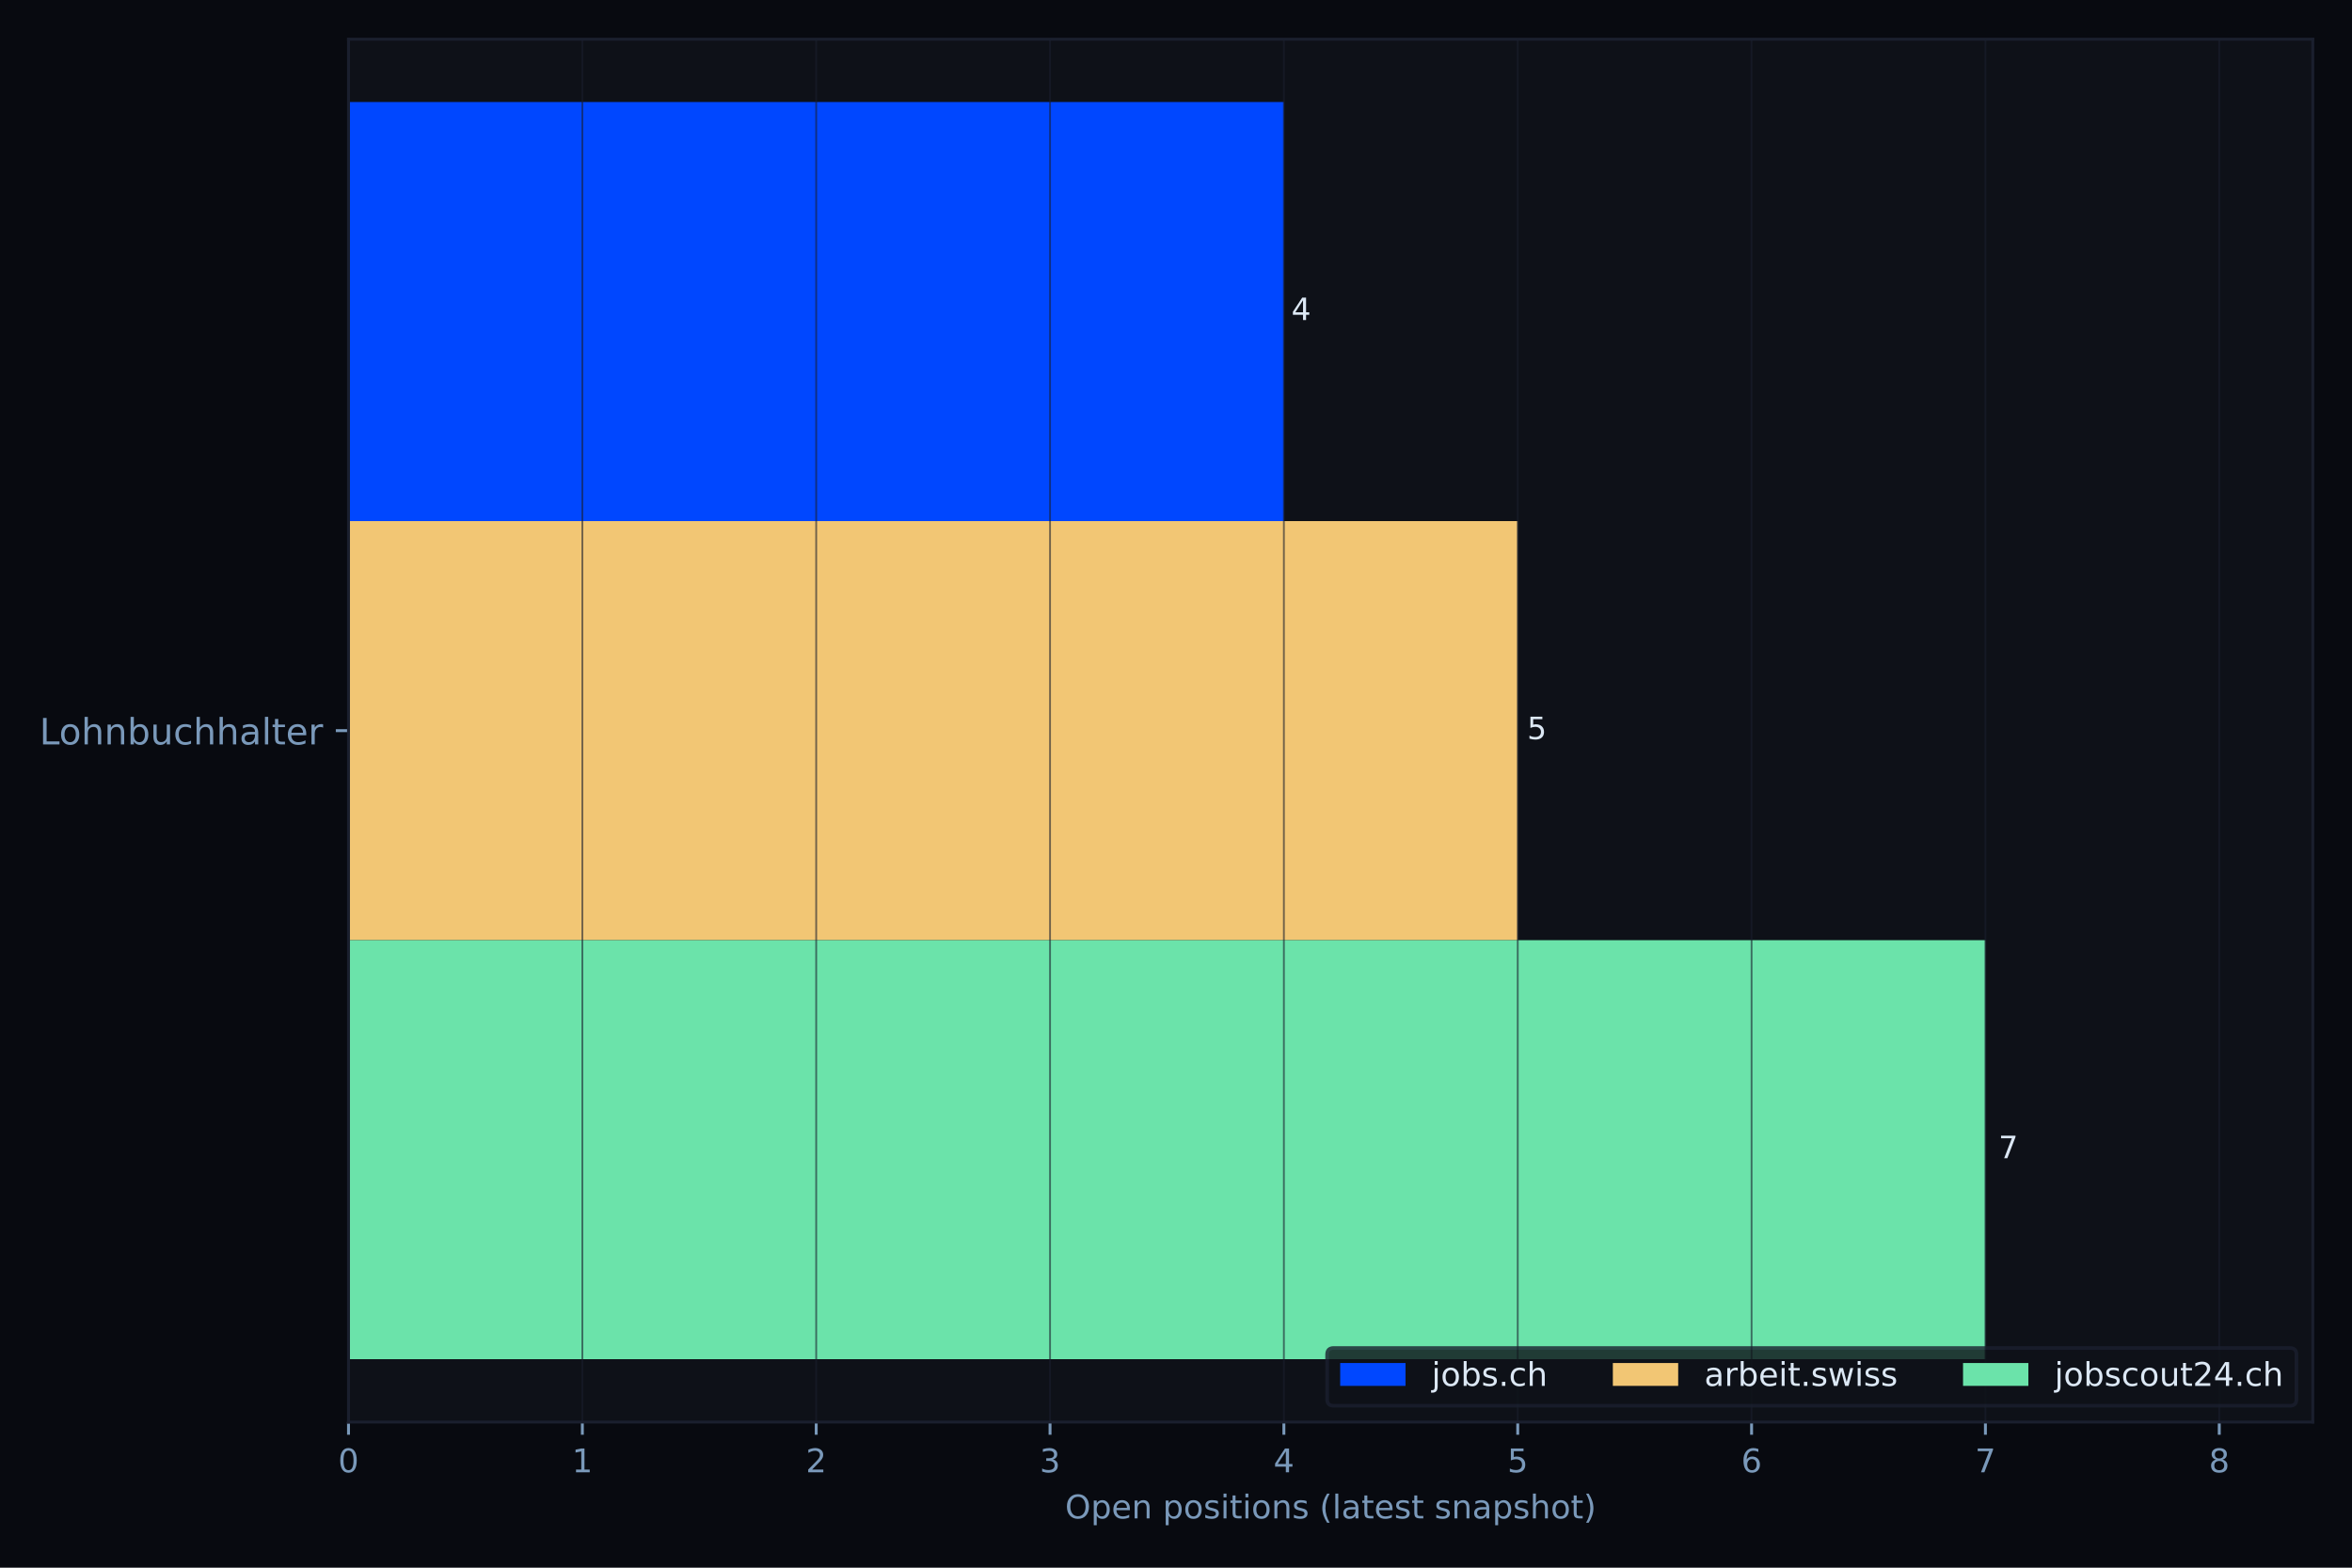
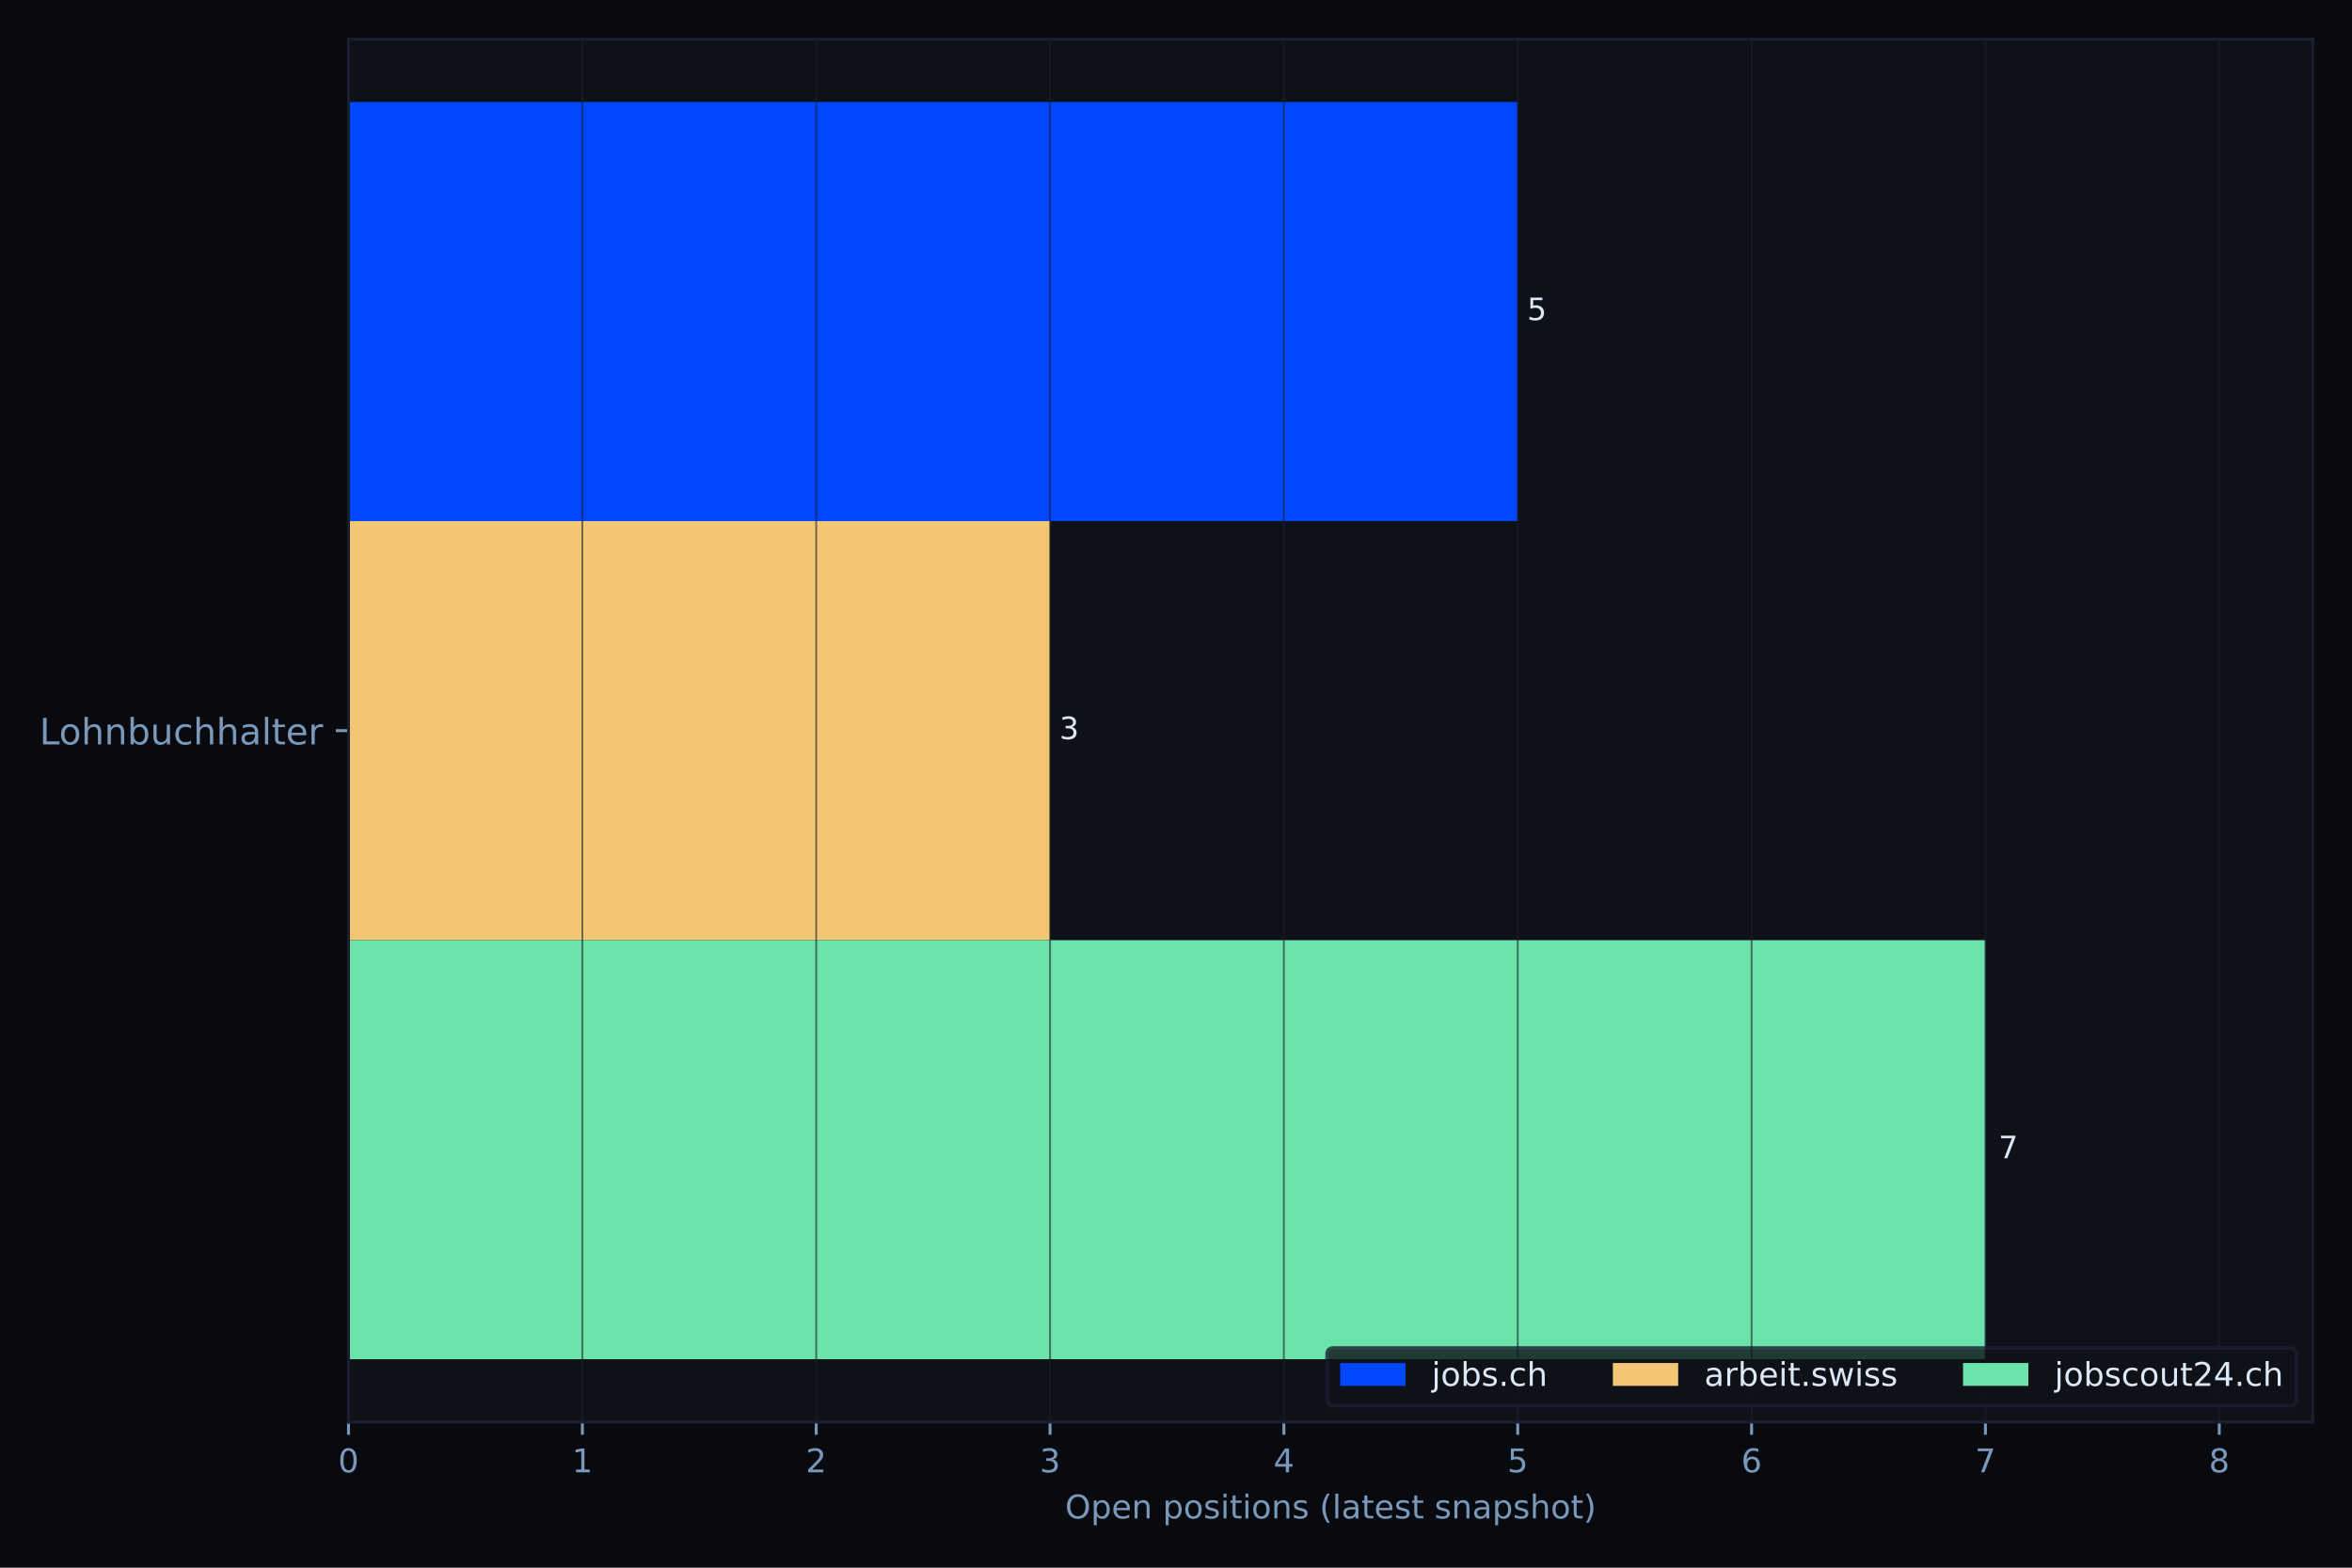
<svg xmlns="http://www.w3.org/2000/svg" xmlns:xlink="http://www.w3.org/1999/xlink" width="648pt" height="432pt" viewBox="0 0 648 432" version="1.1">
  <defs>
    <style type="text/css">*{stroke-linejoin: round; stroke-linecap: butt}</style>
  </defs>
  <g id="figure_1">
    <g id="patch_1">
      <path d="M 0 432  L 648 432  L 648 0  L 0 0  z " style="fill: #080a10" />
    </g>
    <g id="axes_1">
      <g id="patch_2">
        <path d="M 96.018 391.873  L 637.2 391.873  L 637.2 10.8  L 96.018 10.8  z " style="fill: #0e1118" />
      </g>
      <g id="patch_3">
-         <path d="M 96.018 28.121  L 353.724 28.121  L 353.724 143.598  L 96.018 143.598  z " clip-path="url(#pcf8d20ee85)" style="fill: #0047ff" />
+         <path d="M 96.018 28.121  L 418.15 28.121  L 418.15 143.598  L 96.018 143.598  z " clip-path="url(#p2767012332)" style="fill: #0047ff" />
      </g>
      <g id="patch_4">
-         <path d="M 96.018 143.598  L 418.15 143.598  L 418.15 259.075  L 96.018 259.075  z " clip-path="url(#pcf8d20ee85)" style="fill: #f2c674" />
+         <path d="M 96.018 143.598  L 289.297 143.598  L 289.297 259.075  L 96.018 259.075  z " clip-path="url(#p2767012332)" style="fill: #f2c674" />
      </g>
      <g id="patch_5">
-         <path d="M 96.018 259.075  L 547.003 259.075  L 547.003 374.551  L 96.018 374.551  z " clip-path="url(#pcf8d20ee85)" style="fill: #6be3aa" />
+         <path d="M 96.018 259.075  L 547.003 259.075  L 547.003 374.551  L 96.018 374.551  z " clip-path="url(#p2767012332)" style="fill: #6be3aa" />
      </g>
      <g id="matplotlib.axis_1">
        <g id="xtick_1">
          <g id="line2d_1">
-             <path d="M 96.018 391.873  L 96.018 10.8  " clip-path="url(#pcf8d20ee85)" style="fill: none; stroke: #1a1f2e; stroke-opacity: 0.6; stroke-width: 0.5; stroke-linecap: square" />
+             <path d="M 96.018 391.873  L 96.018 10.8  " clip-path="url(#p2767012332)" style="fill: none; stroke: #1a1f2e; stroke-opacity: 0.6; stroke-width: 0.5; stroke-linecap: square" />
          </g>
          <g id="line2d_2">
            <defs>
              <path id="mff3be124f5" d="M 0 0  L 0 3.5  " style="stroke: #7a99ba; stroke-width: 0.8" />
            </defs>
            <g>
              <use xlink:href="#mff3be124f5" x="96.018" y="391.873" style="fill: #7a99ba; stroke: #7a99ba; stroke-width: 0.8" />
            </g>
          </g>
          <g id="text_1">
            <g style="fill: #7a99ba" transform="translate(93.15506 405.7113) scale(0.09 -0.09)">
              <defs>
                <path id="DejaVuSans-30" d="M 2034 4250  Q 1547 4250 1301 3770  Q 1056 3291 1056 2328  Q 1056 1369 1301 889  Q 1547 409 2034 409  Q 2525 409 2770 889  Q 3016 1369 3016 2328  Q 3016 3291 2770 3770  Q 2525 4250 2034 4250  z M 2034 4750  Q 2819 4750 3233 4129  Q 3647 3509 3647 2328  Q 3647 1150 3233 529  Q 2819 -91 2034 -91  Q 1250 -91 836 529  Q 422 1150 422 2328  Q 422 3509 836 4129  Q 1250 4750 2034 4750  z " transform="scale(0.015625)" />
              </defs>
              <use xlink:href="#DejaVuSans-30" />
            </g>
          </g>
        </g>
        <g id="xtick_2">
          <g id="line2d_3">
-             <path d="M 160.445 391.873  L 160.445 10.8  " clip-path="url(#pcf8d20ee85)" style="fill: none; stroke: #1a1f2e; stroke-opacity: 0.6; stroke-width: 0.5; stroke-linecap: square" />
+             <path d="M 160.445 391.873  L 160.445 10.8  " clip-path="url(#p2767012332)" style="fill: none; stroke: #1a1f2e; stroke-opacity: 0.6; stroke-width: 0.5; stroke-linecap: square" />
          </g>
          <g id="line2d_4">
            <g>
              <use xlink:href="#mff3be124f5" x="160.445" y="391.873" style="fill: #7a99ba; stroke: #7a99ba; stroke-width: 0.8" />
            </g>
          </g>
          <g id="text_2">
            <g style="fill: #7a99ba" transform="translate(157.5815 405.7113) scale(0.09 -0.09)">
              <defs>
                <path id="DejaVuSans-31" d="M 794 531  L 1825 531  L 1825 4091  L 703 3866  L 703 4441  L 1819 4666  L 2450 4666  L 2450 531  L 3481 531  L 3481 0  L 794 0  L 794 531  z " transform="scale(0.015625)" />
              </defs>
              <use xlink:href="#DejaVuSans-31" />
            </g>
          </g>
        </g>
        <g id="xtick_3">
          <g id="line2d_5">
-             <path d="M 224.871 391.873  L 224.871 10.8  " clip-path="url(#pcf8d20ee85)" style="fill: none; stroke: #1a1f2e; stroke-opacity: 0.6; stroke-width: 0.5; stroke-linecap: square" />
+             <path d="M 224.871 391.873  L 224.871 10.8  " clip-path="url(#p2767012332)" style="fill: none; stroke: #1a1f2e; stroke-opacity: 0.6; stroke-width: 0.5; stroke-linecap: square" />
          </g>
          <g id="line2d_6">
            <g>
              <use xlink:href="#mff3be124f5" x="224.871" y="391.873" style="fill: #7a99ba; stroke: #7a99ba; stroke-width: 0.8" />
            </g>
          </g>
          <g id="text_3">
            <g style="fill: #7a99ba" transform="translate(222.0079 405.7113) scale(0.09 -0.09)">
              <defs>
                <path id="DejaVuSans-32" d="M 1228 531  L 3431 531  L 3431 0  L 469 0  L 469 531  Q 828 903 1448 1529  Q 2069 2156 2228 2338  Q 2531 2678 2651 2914  Q 2772 3150 2772 3378  Q 2772 3750 2511 3984  Q 2250 4219 1831 4219  Q 1534 4219 1204 4116  Q 875 4013 500 3803  L 500 4441  Q 881 4594 1212 4672  Q 1544 4750 1819 4750  Q 2544 4750 2975 4387  Q 3406 4025 3406 3419  Q 3406 3131 3298 2873  Q 3191 2616 2906 2266  Q 2828 2175 2409 1742  Q 1991 1309 1228 531  z " transform="scale(0.015625)" />
              </defs>
              <use xlink:href="#DejaVuSans-32" />
            </g>
          </g>
        </g>
        <g id="xtick_4">
          <g id="line2d_7">
-             <path d="M 289.297 391.873  L 289.297 10.8  " clip-path="url(#pcf8d20ee85)" style="fill: none; stroke: #1a1f2e; stroke-opacity: 0.6; stroke-width: 0.5; stroke-linecap: square" />
+             <path d="M 289.297 391.873  L 289.297 10.8  " clip-path="url(#p2767012332)" style="fill: none; stroke: #1a1f2e; stroke-opacity: 0.6; stroke-width: 0.5; stroke-linecap: square" />
          </g>
          <g id="line2d_8">
            <g>
              <use xlink:href="#mff3be124f5" x="289.297" y="391.873" style="fill: #7a99ba; stroke: #7a99ba; stroke-width: 0.8" />
            </g>
          </g>
          <g id="text_4">
            <g style="fill: #7a99ba" transform="translate(286.4343 405.7113) scale(0.09 -0.09)">
              <defs>
                <path id="DejaVuSans-33" d="M 2597 2516  Q 3050 2419 3304 2112  Q 3559 1806 3559 1356  Q 3559 666 3084 287  Q 2609 -91 1734 -91  Q 1441 -91 1130 -33  Q 819 25 488 141  L 488 750  Q 750 597 1062 519  Q 1375 441 1716 441  Q 2309 441 2620 675  Q 2931 909 2931 1356  Q 2931 1769 2642 2001  Q 2353 2234 1838 2234  L 1294 2234  L 1294 2753  L 1863 2753  Q 2328 2753 2575 2939  Q 2822 3125 2822 3475  Q 2822 3834 2567 4026  Q 2313 4219 1838 4219  Q 1578 4219 1281 4162  Q 984 4106 628 3988  L 628 4550  Q 988 4650 1302 4700  Q 1616 4750 1894 4750  Q 2613 4750 3031 4423  Q 3450 4097 3450 3541  Q 3450 3153 3228 2886  Q 3006 2619 2597 2516  z " transform="scale(0.015625)" />
              </defs>
              <use xlink:href="#DejaVuSans-33" />
            </g>
          </g>
        </g>
        <g id="xtick_5">
          <g id="line2d_9">
-             <path d="M 353.724 391.873  L 353.724 10.8  " clip-path="url(#pcf8d20ee85)" style="fill: none; stroke: #1a1f2e; stroke-opacity: 0.6; stroke-width: 0.5; stroke-linecap: square" />
+             <path d="M 353.724 391.873  L 353.724 10.8  " clip-path="url(#p2767012332)" style="fill: none; stroke: #1a1f2e; stroke-opacity: 0.6; stroke-width: 0.5; stroke-linecap: square" />
          </g>
          <g id="line2d_10">
            <g>
              <use xlink:href="#mff3be124f5" x="353.724" y="391.873" style="fill: #7a99ba; stroke: #7a99ba; stroke-width: 0.8" />
            </g>
          </g>
          <g id="text_5">
            <g style="fill: #7a99ba" transform="translate(350.8607 405.7113) scale(0.09 -0.09)">
              <defs>
                <path id="DejaVuSans-34" d="M 2419 4116  L 825 1625  L 2419 1625  L 2419 4116  z M 2253 4666  L 3047 4666  L 3047 1625  L 3713 1625  L 3713 1100  L 3047 1100  L 3047 0  L 2419 0  L 2419 1100  L 313 1100  L 313 1709  L 2253 4666  z " transform="scale(0.015625)" />
              </defs>
              <use xlink:href="#DejaVuSans-34" />
            </g>
          </g>
        </g>
        <g id="xtick_6">
          <g id="line2d_11">
-             <path d="M 418.15 391.873  L 418.15 10.8  " clip-path="url(#pcf8d20ee85)" style="fill: none; stroke: #1a1f2e; stroke-opacity: 0.6; stroke-width: 0.5; stroke-linecap: square" />
+             <path d="M 418.15 391.873  L 418.15 10.8  " clip-path="url(#p2767012332)" style="fill: none; stroke: #1a1f2e; stroke-opacity: 0.6; stroke-width: 0.5; stroke-linecap: square" />
          </g>
          <g id="line2d_12">
            <g>
              <use xlink:href="#mff3be124f5" x="418.15" y="391.873" style="fill: #7a99ba; stroke: #7a99ba; stroke-width: 0.8" />
            </g>
          </g>
          <g id="text_6">
            <g style="fill: #7a99ba" transform="translate(415.2871 405.7113) scale(0.09 -0.09)">
              <defs>
                <path id="DejaVuSans-35" d="M 691 4666  L 3169 4666  L 3169 4134  L 1269 4134  L 1269 2991  Q 1406 3038 1543 3061  Q 1681 3084 1819 3084  Q 2600 3084 3056 2656  Q 3513 2228 3513 1497  Q 3513 744 3044 326  Q 2575 -91 1722 -91  Q 1428 -91 1123 -41  Q 819 9 494 109  L 494 744  Q 775 591 1075 516  Q 1375 441 1709 441  Q 2250 441 2565 725  Q 2881 1009 2881 1497  Q 2881 1984 2565 2268  Q 2250 2553 1709 2553  Q 1456 2553 1204 2497  Q 953 2441 691 2322  L 691 4666  z " transform="scale(0.015625)" />
              </defs>
              <use xlink:href="#DejaVuSans-35" />
            </g>
          </g>
        </g>
        <g id="xtick_7">
          <g id="line2d_13">
-             <path d="M 482.577 391.873  L 482.577 10.8  " clip-path="url(#pcf8d20ee85)" style="fill: none; stroke: #1a1f2e; stroke-opacity: 0.6; stroke-width: 0.5; stroke-linecap: square" />
+             <path d="M 482.577 391.873  L 482.577 10.8  " clip-path="url(#p2767012332)" style="fill: none; stroke: #1a1f2e; stroke-opacity: 0.6; stroke-width: 0.5; stroke-linecap: square" />
          </g>
          <g id="line2d_14">
            <g>
              <use xlink:href="#mff3be124f5" x="482.577" y="391.873" style="fill: #7a99ba; stroke: #7a99ba; stroke-width: 0.8" />
            </g>
          </g>
          <g id="text_7">
            <g style="fill: #7a99ba" transform="translate(479.7135 405.7113) scale(0.09 -0.09)">
              <defs>
                <path id="DejaVuSans-36" d="M 2113 2584  Q 1688 2584 1439 2293  Q 1191 2003 1191 1497  Q 1191 994 1439 701  Q 1688 409 2113 409  Q 2538 409 2786 701  Q 3034 994 3034 1497  Q 3034 2003 2786 2293  Q 2538 2584 2113 2584  z M 3366 4563  L 3366 3988  Q 3128 4100 2886 4159  Q 2644 4219 2406 4219  Q 1781 4219 1451 3797  Q 1122 3375 1075 2522  Q 1259 2794 1537 2939  Q 1816 3084 2150 3084  Q 2853 3084 3261 2657  Q 3669 2231 3669 1497  Q 3669 778 3244 343  Q 2819 -91 2113 -91  Q 1303 -91 875 529  Q 447 1150 447 2328  Q 447 3434 972 4092  Q 1497 4750 2381 4750  Q 2619 4750 2861 4703  Q 3103 4656 3366 4563  z " transform="scale(0.015625)" />
              </defs>
              <use xlink:href="#DejaVuSans-36" />
            </g>
          </g>
        </g>
        <g id="xtick_8">
          <g id="line2d_15">
-             <path d="M 547.003 391.873  L 547.003 10.8  " clip-path="url(#pcf8d20ee85)" style="fill: none; stroke: #1a1f2e; stroke-opacity: 0.6; stroke-width: 0.5; stroke-linecap: square" />
+             <path d="M 547.003 391.873  L 547.003 10.8  " clip-path="url(#p2767012332)" style="fill: none; stroke: #1a1f2e; stroke-opacity: 0.6; stroke-width: 0.5; stroke-linecap: square" />
          </g>
          <g id="line2d_16">
            <g>
              <use xlink:href="#mff3be124f5" x="547.003" y="391.873" style="fill: #7a99ba; stroke: #7a99ba; stroke-width: 0.8" />
            </g>
          </g>
          <g id="text_8">
            <g style="fill: #7a99ba" transform="translate(544.1399 405.7113) scale(0.09 -0.09)">
              <defs>
                <path id="DejaVuSans-37" d="M 525 4666  L 3525 4666  L 3525 4397  L 1831 0  L 1172 0  L 2766 4134  L 525 4134  L 525 4666  z " transform="scale(0.015625)" />
              </defs>
              <use xlink:href="#DejaVuSans-37" />
            </g>
          </g>
        </g>
        <g id="xtick_9">
          <g id="line2d_17">
-             <path d="M 611.429 391.873  L 611.429 10.8  " clip-path="url(#pcf8d20ee85)" style="fill: none; stroke: #1a1f2e; stroke-opacity: 0.6; stroke-width: 0.5; stroke-linecap: square" />
+             <path d="M 611.429 391.873  L 611.429 10.8  " clip-path="url(#p2767012332)" style="fill: none; stroke: #1a1f2e; stroke-opacity: 0.6; stroke-width: 0.5; stroke-linecap: square" />
          </g>
          <g id="line2d_18">
            <g>
              <use xlink:href="#mff3be124f5" x="611.429" y="391.873" style="fill: #7a99ba; stroke: #7a99ba; stroke-width: 0.8" />
            </g>
          </g>
          <g id="text_9">
            <g style="fill: #7a99ba" transform="translate(608.5663 405.7113) scale(0.09 -0.09)">
              <defs>
                <path id="DejaVuSans-38" d="M 2034 2216  Q 1584 2216 1326 1975  Q 1069 1734 1069 1313  Q 1069 891 1326 650  Q 1584 409 2034 409  Q 2484 409 2743 651  Q 3003 894 3003 1313  Q 3003 1734 2745 1975  Q 2488 2216 2034 2216  z M 1403 2484  Q 997 2584 770 2862  Q 544 3141 544 3541  Q 544 4100 942 4425  Q 1341 4750 2034 4750  Q 2731 4750 3128 4425  Q 3525 4100 3525 3541  Q 3525 3141 3298 2862  Q 3072 2584 2669 2484  Q 3125 2378 3379 2068  Q 3634 1759 3634 1313  Q 3634 634 3220 271  Q 2806 -91 2034 -91  Q 1263 -91 848 271  Q 434 634 434 1313  Q 434 1759 690 2068  Q 947 2378 1403 2484  z M 1172 3481  Q 1172 3119 1398 2916  Q 1625 2713 2034 2713  Q 2441 2713 2670 2916  Q 2900 3119 2900 3481  Q 2900 3844 2670 4047  Q 2441 4250 2034 4250  Q 1625 4250 1398 4047  Q 1172 3844 1172 3481  z " transform="scale(0.015625)" />
              </defs>
              <use xlink:href="#DejaVuSans-38" />
            </g>
          </g>
        </g>
        <g id="text_10">
          <g style="fill: #7a99ba" transform="translate(293.4454 418.4216) scale(0.09 -0.09)">
            <defs>
              <path id="DejaVuSans-4f" d="M 2522 4238  Q 1834 4238 1429 3725  Q 1025 3213 1025 2328  Q 1025 1447 1429 934  Q 1834 422 2522 422  Q 3209 422 3611 934  Q 4013 1447 4013 2328  Q 4013 3213 3611 3725  Q 3209 4238 2522 4238  z M 2522 4750  Q 3503 4750 4090 4092  Q 4678 3434 4678 2328  Q 4678 1225 4090 567  Q 3503 -91 2522 -91  Q 1538 -91 948 565  Q 359 1222 359 2328  Q 359 3434 948 4092  Q 1538 4750 2522 4750  z " transform="scale(0.015625)" />
              <path id="DejaVuSans-70" d="M 1159 525  L 1159 -1331  L 581 -1331  L 581 3500  L 1159 3500  L 1159 2969  Q 1341 3281 1617 3432  Q 1894 3584 2278 3584  Q 2916 3584 3314 3078  Q 3713 2572 3713 1747  Q 3713 922 3314 415  Q 2916 -91 2278 -91  Q 1894 -91 1617 61  Q 1341 213 1159 525  z M 3116 1747  Q 3116 2381 2855 2742  Q 2594 3103 2138 3103  Q 1681 3103 1420 2742  Q 1159 2381 1159 1747  Q 1159 1113 1420 752  Q 1681 391 2138 391  Q 2594 391 2855 752  Q 3116 1113 3116 1747  z " transform="scale(0.015625)" />
              <path id="DejaVuSans-65" d="M 3597 1894  L 3597 1613  L 953 1613  Q 991 1019 1311 708  Q 1631 397 2203 397  Q 2534 397 2845 478  Q 3156 559 3463 722  L 3463 178  Q 3153 47 2828 -22  Q 2503 -91 2169 -91  Q 1331 -91 842 396  Q 353 884 353 1716  Q 353 2575 817 3079  Q 1281 3584 2069 3584  Q 2775 3584 3186 3129  Q 3597 2675 3597 1894  z M 3022 2063  Q 3016 2534 2758 2815  Q 2500 3097 2075 3097  Q 1594 3097 1305 2825  Q 1016 2553 972 2059  L 3022 2063  z " transform="scale(0.015625)" />
              <path id="DejaVuSans-6e" d="M 3513 2113  L 3513 0  L 2938 0  L 2938 2094  Q 2938 2591 2744 2837  Q 2550 3084 2163 3084  Q 1697 3084 1428 2787  Q 1159 2491 1159 1978  L 1159 0  L 581 0  L 581 3500  L 1159 3500  L 1159 2956  Q 1366 3272 1645 3428  Q 1925 3584 2291 3584  Q 2894 3584 3203 3211  Q 3513 2838 3513 2113  z " transform="scale(0.015625)" />
              <path id="DejaVuSans-20" transform="scale(0.015625)" />
              <path id="DejaVuSans-6f" d="M 1959 3097  Q 1497 3097 1228 2736  Q 959 2375 959 1747  Q 959 1119 1226 758  Q 1494 397 1959 397  Q 2419 397 2687 759  Q 2956 1122 2956 1747  Q 2956 2369 2687 2733  Q 2419 3097 1959 3097  z M 1959 3584  Q 2709 3584 3137 3096  Q 3566 2609 3566 1747  Q 3566 888 3137 398  Q 2709 -91 1959 -91  Q 1206 -91 779 398  Q 353 888 353 1747  Q 353 2609 779 3096  Q 1206 3584 1959 3584  z " transform="scale(0.015625)" />
              <path id="DejaVuSans-73" d="M 2834 3397  L 2834 2853  Q 2591 2978 2328 3040  Q 2066 3103 1784 3103  Q 1356 3103 1142 2972  Q 928 2841 928 2578  Q 928 2378 1081 2264  Q 1234 2150 1697 2047  L 1894 2003  Q 2506 1872 2764 1633  Q 3022 1394 3022 966  Q 3022 478 2636 193  Q 2250 -91 1575 -91  Q 1294 -91 989 -36  Q 684 19 347 128  L 347 722  Q 666 556 975 473  Q 1284 391 1588 391  Q 1994 391 2212 530  Q 2431 669 2431 922  Q 2431 1156 2273 1281  Q 2116 1406 1581 1522  L 1381 1569  Q 847 1681 609 1914  Q 372 2147 372 2553  Q 372 3047 722 3315  Q 1072 3584 1716 3584  Q 2034 3584 2315 3537  Q 2597 3491 2834 3397  z " transform="scale(0.015625)" />
              <path id="DejaVuSans-69" d="M 603 3500  L 1178 3500  L 1178 0  L 603 0  L 603 3500  z M 603 4863  L 1178 4863  L 1178 4134  L 603 4134  L 603 4863  z " transform="scale(0.015625)" />
              <path id="DejaVuSans-74" d="M 1172 4494  L 1172 3500  L 2356 3500  L 2356 3053  L 1172 3053  L 1172 1153  Q 1172 725 1289 603  Q 1406 481 1766 481  L 2356 481  L 2356 0  L 1766 0  Q 1100 0 847 248  Q 594 497 594 1153  L 594 3053  L 172 3053  L 172 3500  L 594 3500  L 594 4494  L 1172 4494  z " transform="scale(0.015625)" />
              <path id="DejaVuSans-28" d="M 1984 4856  Q 1566 4138 1362 3434  Q 1159 2731 1159 2009  Q 1159 1288 1364 580  Q 1569 -128 1984 -844  L 1484 -844  Q 1016 -109 783 600  Q 550 1309 550 2009  Q 550 2706 781 3412  Q 1013 4119 1484 4856  L 1984 4856  z " transform="scale(0.015625)" />
              <path id="DejaVuSans-6c" d="M 603 4863  L 1178 4863  L 1178 0  L 603 0  L 603 4863  z " transform="scale(0.015625)" />
              <path id="DejaVuSans-61" d="M 2194 1759  Q 1497 1759 1228 1600  Q 959 1441 959 1056  Q 959 750 1161 570  Q 1363 391 1709 391  Q 2188 391 2477 730  Q 2766 1069 2766 1631  L 2766 1759  L 2194 1759  z M 3341 1997  L 3341 0  L 2766 0  L 2766 531  Q 2569 213 2275 61  Q 1981 -91 1556 -91  Q 1019 -91 701 211  Q 384 513 384 1019  Q 384 1609 779 1909  Q 1175 2209 1959 2209  L 2766 2209  L 2766 2266  Q 2766 2663 2505 2880  Q 2244 3097 1772 3097  Q 1472 3097 1187 3025  Q 903 2953 641 2809  L 641 3341  Q 956 3463 1253 3523  Q 1550 3584 1831 3584  Q 2591 3584 2966 3190  Q 3341 2797 3341 1997  z " transform="scale(0.015625)" />
              <path id="DejaVuSans-68" d="M 3513 2113  L 3513 0  L 2938 0  L 2938 2094  Q 2938 2591 2744 2837  Q 2550 3084 2163 3084  Q 1697 3084 1428 2787  Q 1159 2491 1159 1978  L 1159 0  L 581 0  L 581 4863  L 1159 4863  L 1159 2956  Q 1366 3272 1645 3428  Q 1925 3584 2291 3584  Q 2894 3584 3203 3211  Q 3513 2838 3513 2113  z " transform="scale(0.015625)" />
              <path id="DejaVuSans-29" d="M 513 4856  L 1013 4856  Q 1481 4119 1714 3412  Q 1947 2706 1947 2009  Q 1947 1309 1714 600  Q 1481 -109 1013 -844  L 513 -844  Q 928 -128 1133 580  Q 1338 1288 1338 2009  Q 1338 2731 1133 3434  Q 928 4138 513 4856  z " transform="scale(0.015625)" />
            </defs>
            <use xlink:href="#DejaVuSans-4f" />
            <use xlink:href="#DejaVuSans-70" x="78.711" />
            <use xlink:href="#DejaVuSans-65" x="142.188" />
            <use xlink:href="#DejaVuSans-6e" x="203.711" />
            <use xlink:href="#DejaVuSans-20" x="267.09" />
            <use xlink:href="#DejaVuSans-70" x="298.877" />
            <use xlink:href="#DejaVuSans-6f" x="362.354" />
            <use xlink:href="#DejaVuSans-73" x="423.535" />
            <use xlink:href="#DejaVuSans-69" x="475.635" />
            <use xlink:href="#DejaVuSans-74" x="503.418" />
            <use xlink:href="#DejaVuSans-69" x="542.627" />
            <use xlink:href="#DejaVuSans-6f" x="570.41" />
            <use xlink:href="#DejaVuSans-6e" x="631.592" />
            <use xlink:href="#DejaVuSans-73" x="694.971" />
            <use xlink:href="#DejaVuSans-20" x="747.07" />
            <use xlink:href="#DejaVuSans-28" x="778.857" />
            <use xlink:href="#DejaVuSans-6c" x="817.871" />
            <use xlink:href="#DejaVuSans-61" x="845.654" />
            <use xlink:href="#DejaVuSans-74" x="906.934" />
            <use xlink:href="#DejaVuSans-65" x="946.143" />
            <use xlink:href="#DejaVuSans-73" x="1007.666" />
            <use xlink:href="#DejaVuSans-74" x="1059.766" />
            <use xlink:href="#DejaVuSans-20" x="1098.975" />
            <use xlink:href="#DejaVuSans-73" x="1130.762" />
            <use xlink:href="#DejaVuSans-6e" x="1182.861" />
            <use xlink:href="#DejaVuSans-61" x="1246.24" />
            <use xlink:href="#DejaVuSans-70" x="1307.52" />
            <use xlink:href="#DejaVuSans-73" x="1370.996" />
            <use xlink:href="#DejaVuSans-68" x="1423.096" />
            <use xlink:href="#DejaVuSans-6f" x="1486.475" />
            <use xlink:href="#DejaVuSans-74" x="1547.656" />
            <use xlink:href="#DejaVuSans-29" x="1586.865" />
          </g>
        </g>
      </g>
      <g id="matplotlib.axis_2">
        <g id="ytick_1">
          <g id="line2d_19">
            <defs>
              <path id="mdf66c61492" d="M 0 0  L -3.5 0  " style="stroke: #7a99ba; stroke-width: 0.8" />
            </defs>
            <g>
              <use xlink:href="#mdf66c61492" x="96.018" y="201.336" style="fill: #7a99ba; stroke: #7a99ba; stroke-width: 0.8" />
            </g>
          </g>
          <g id="text_11">
            <g style="fill: #7a99ba" transform="translate(10.87756 205.1356) scale(0.1 -0.1)">
              <defs>
                <path id="DejaVuSans-4c" d="M 628 4666  L 1259 4666  L 1259 531  L 3531 531  L 3531 0  L 628 0  L 628 4666  z " transform="scale(0.015625)" />
                <path id="DejaVuSans-62" d="M 3116 1747  Q 3116 2381 2855 2742  Q 2594 3103 2138 3103  Q 1681 3103 1420 2742  Q 1159 2381 1159 1747  Q 1159 1113 1420 752  Q 1681 391 2138 391  Q 2594 391 2855 752  Q 3116 1113 3116 1747  z M 1159 2969  Q 1341 3281 1617 3432  Q 1894 3584 2278 3584  Q 2916 3584 3314 3078  Q 3713 2572 3713 1747  Q 3713 922 3314 415  Q 2916 -91 2278 -91  Q 1894 -91 1617 61  Q 1341 213 1159 525  L 1159 0  L 581 0  L 581 4863  L 1159 4863  L 1159 2969  z " transform="scale(0.015625)" />
                <path id="DejaVuSans-75" d="M 544 1381  L 544 3500  L 1119 3500  L 1119 1403  Q 1119 906 1312 657  Q 1506 409 1894 409  Q 2359 409 2629 706  Q 2900 1003 2900 1516  L 2900 3500  L 3475 3500  L 3475 0  L 2900 0  L 2900 538  Q 2691 219 2414 64  Q 2138 -91 1772 -91  Q 1169 -91 856 284  Q 544 659 544 1381  z M 1991 3584  L 1991 3584  z " transform="scale(0.015625)" />
                <path id="DejaVuSans-63" d="M 3122 3366  L 3122 2828  Q 2878 2963 2633 3030  Q 2388 3097 2138 3097  Q 1578 3097 1268 2742  Q 959 2388 959 1747  Q 959 1106 1268 751  Q 1578 397 2138 397  Q 2388 397 2633 464  Q 2878 531 3122 666  L 3122 134  Q 2881 22 2623 -34  Q 2366 -91 2075 -91  Q 1284 -91 818 406  Q 353 903 353 1747  Q 353 2603 823 3093  Q 1294 3584 2113 3584  Q 2378 3584 2631 3529  Q 2884 3475 3122 3366  z " transform="scale(0.015625)" />
                <path id="DejaVuSans-72" d="M 2631 2963  Q 2534 3019 2420 3045  Q 2306 3072 2169 3072  Q 1681 3072 1420 2755  Q 1159 2438 1159 1844  L 1159 0  L 581 0  L 581 3500  L 1159 3500  L 1159 2956  Q 1341 3275 1631 3429  Q 1922 3584 2338 3584  Q 2397 3584 2469 3576  Q 2541 3569 2628 3553  L 2631 2963  z " transform="scale(0.015625)" />
              </defs>
              <use xlink:href="#DejaVuSans-4c" />
              <use xlink:href="#DejaVuSans-6f" x="53.963" />
              <use xlink:href="#DejaVuSans-68" x="115.145" />
              <use xlink:href="#DejaVuSans-6e" x="178.523" />
              <use xlink:href="#DejaVuSans-62" x="241.902" />
              <use xlink:href="#DejaVuSans-75" x="305.379" />
              <use xlink:href="#DejaVuSans-63" x="368.758" />
              <use xlink:href="#DejaVuSans-68" x="423.738" />
              <use xlink:href="#DejaVuSans-68" x="487.117" />
              <use xlink:href="#DejaVuSans-61" x="550.496" />
              <use xlink:href="#DejaVuSans-6c" x="611.775" />
              <use xlink:href="#DejaVuSans-74" x="639.559" />
              <use xlink:href="#DejaVuSans-65" x="678.768" />
              <use xlink:href="#DejaVuSans-72" x="740.291" />
            </g>
          </g>
        </g>
      </g>
      <g id="patch_6">
        <path d="M 96.018 391.873  L 96.018 10.8  " style="fill: none; stroke: #1a1f2e; stroke-width: 0.8; stroke-linejoin: miter; stroke-linecap: square" />
      </g>
      <g id="patch_7">
        <path d="M 637.2 391.873  L 637.2 10.8  " style="fill: none; stroke: #1a1f2e; stroke-width: 0.8; stroke-linejoin: miter; stroke-linecap: square" />
      </g>
      <g id="patch_8">
        <path d="M 96.018 391.873  L 637.2 391.873  " style="fill: none; stroke: #1a1f2e; stroke-width: 0.8; stroke-linejoin: miter; stroke-linecap: square" />
      </g>
      <g id="patch_9">
        <path d="M 96.018 10.8  L 637.2 10.8  " style="fill: none; stroke: #1a1f2e; stroke-width: 0.8; stroke-linejoin: miter; stroke-linecap: square" />
      </g>
      <g id="text_12">
-         <g style="fill: #dce8f5" transform="translate(355.7855 88.20525) scale(0.085 -0.085)">
-           <use xlink:href="#DejaVuSans-34" />
+         <g style="fill: #dce8f5" transform="translate(420.7273 88.20525) scale(0.085 -0.085)">
+           <use xlink:href="#DejaVuSans-35" />
        </g>
      </g>
      <g id="text_13">
-         <g style="fill: #dce8f5" transform="translate(420.7273 203.6818) scale(0.085 -0.085)">
-           <use xlink:href="#DejaVuSans-35" />
+         <g style="fill: #dce8f5" transform="translate(291.8745 203.6818) scale(0.085 -0.085)">
+           <use xlink:href="#DejaVuSans-33" />
        </g>
      </g>
      <g id="text_14">
        <g style="fill: #dce8f5" transform="translate(550.6109 319.1584) scale(0.085 -0.085)">
          <use xlink:href="#DejaVuSans-37" />
        </g>
      </g>
      <g id="legend_1">
        <g id="patch_10">
          <path d="M 367.435 387.373  L 630.9 387.373  Q 632.7 387.373 632.7 385.573  L 632.7 373.262  Q 632.7 371.462 630.9 371.462  L 367.435 371.462  Q 365.635 371.462 365.635 373.262  L 365.635 385.573  Q 365.635 387.373 367.435 387.373  z " style="fill: #0e1118; opacity: 0.8; stroke: #1a1f2e; stroke-linejoin: miter" />
        </g>
        <g id="patch_11">
          <path d="M 369.235 381.901  L 387.235 381.901  L 387.235 375.601  L 369.235 375.601  z " style="fill: #0047ff" />
        </g>
        <g id="text_15">
          <g style="fill: #dce8f5" transform="translate(394.4348 381.901) scale(0.09 -0.09)">
            <defs>
              <path id="DejaVuSans-6a" d="M 603 3500  L 1178 3500  L 1178 -63  Q 1178 -731 923 -1031  Q 669 -1331 103 -1331  L -116 -1331  L -116 -844  L 38 -844  Q 366 -844 484 -692  Q 603 -541 603 -63  L 603 3500  z M 603 4863  L 1178 4863  L 1178 4134  L 603 4134  L 603 4863  z " transform="scale(0.015625)" />
              <path id="DejaVuSans-2e" d="M 684 794  L 1344 794  L 1344 0  L 684 0  L 684 794  z " transform="scale(0.015625)" />
            </defs>
            <use xlink:href="#DejaVuSans-6a" />
            <use xlink:href="#DejaVuSans-6f" x="27.783" />
            <use xlink:href="#DejaVuSans-62" x="88.965" />
            <use xlink:href="#DejaVuSans-73" x="152.441" />
            <use xlink:href="#DejaVuSans-2e" x="204.541" />
            <use xlink:href="#DejaVuSans-63" x="236.328" />
            <use xlink:href="#DejaVuSans-68" x="291.309" />
          </g>
        </g>
        <g id="patch_12">
          <path d="M 444.357 381.901  L 462.357 381.901  L 462.357 375.601  L 444.357 375.601  z " style="fill: #f2c674" />
        </g>
        <g id="text_16">
          <g style="fill: #dce8f5" transform="translate(469.5567 381.901) scale(0.09 -0.09)">
            <defs>
              <path id="DejaVuSans-77" d="M 269 3500  L 844 3500  L 1563 769  L 2278 3500  L 2956 3500  L 3675 769  L 4391 3500  L 4966 3500  L 4050 0  L 3372 0  L 2619 2869  L 1863 0  L 1184 0  L 269 3500  z " transform="scale(0.015625)" />
            </defs>
            <use xlink:href="#DejaVuSans-61" />
            <use xlink:href="#DejaVuSans-72" x="61.279" />
            <use xlink:href="#DejaVuSans-62" x="102.393" />
            <use xlink:href="#DejaVuSans-65" x="165.869" />
            <use xlink:href="#DejaVuSans-69" x="227.393" />
            <use xlink:href="#DejaVuSans-74" x="255.176" />
            <use xlink:href="#DejaVuSans-2e" x="294.385" />
            <use xlink:href="#DejaVuSans-73" x="326.172" />
            <use xlink:href="#DejaVuSans-77" x="378.271" />
            <use xlink:href="#DejaVuSans-69" x="460.059" />
            <use xlink:href="#DejaVuSans-73" x="487.842" />
            <use xlink:href="#DejaVuSans-73" x="539.941" />
          </g>
        </g>
        <g id="patch_13">
          <path d="M 540.838 381.901  L 558.838 381.901  L 558.838 375.601  L 540.838 375.601  z " style="fill: #6be3aa" />
        </g>
        <g id="text_17">
          <g style="fill: #dce8f5" transform="translate(566.0381 381.901) scale(0.09 -0.09)">
            <use xlink:href="#DejaVuSans-6a" />
            <use xlink:href="#DejaVuSans-6f" x="27.783" />
            <use xlink:href="#DejaVuSans-62" x="88.965" />
            <use xlink:href="#DejaVuSans-73" x="152.441" />
            <use xlink:href="#DejaVuSans-63" x="204.541" />
            <use xlink:href="#DejaVuSans-6f" x="259.521" />
            <use xlink:href="#DejaVuSans-75" x="320.703" />
            <use xlink:href="#DejaVuSans-74" x="384.082" />
            <use xlink:href="#DejaVuSans-32" x="423.291" />
            <use xlink:href="#DejaVuSans-34" x="486.914" />
            <use xlink:href="#DejaVuSans-2e" x="550.537" />
            <use xlink:href="#DejaVuSans-63" x="582.324" />
            <use xlink:href="#DejaVuSans-68" x="637.305" />
          </g>
        </g>
      </g>
    </g>
  </g>
  <defs>
-     <clipPath id="pcf8d20ee85">
+     <clipPath id="p2767012332">
      <rect x="96.018" y="10.8" width="541.182" height="381.073" />
    </clipPath>
  </defs>
</svg>
